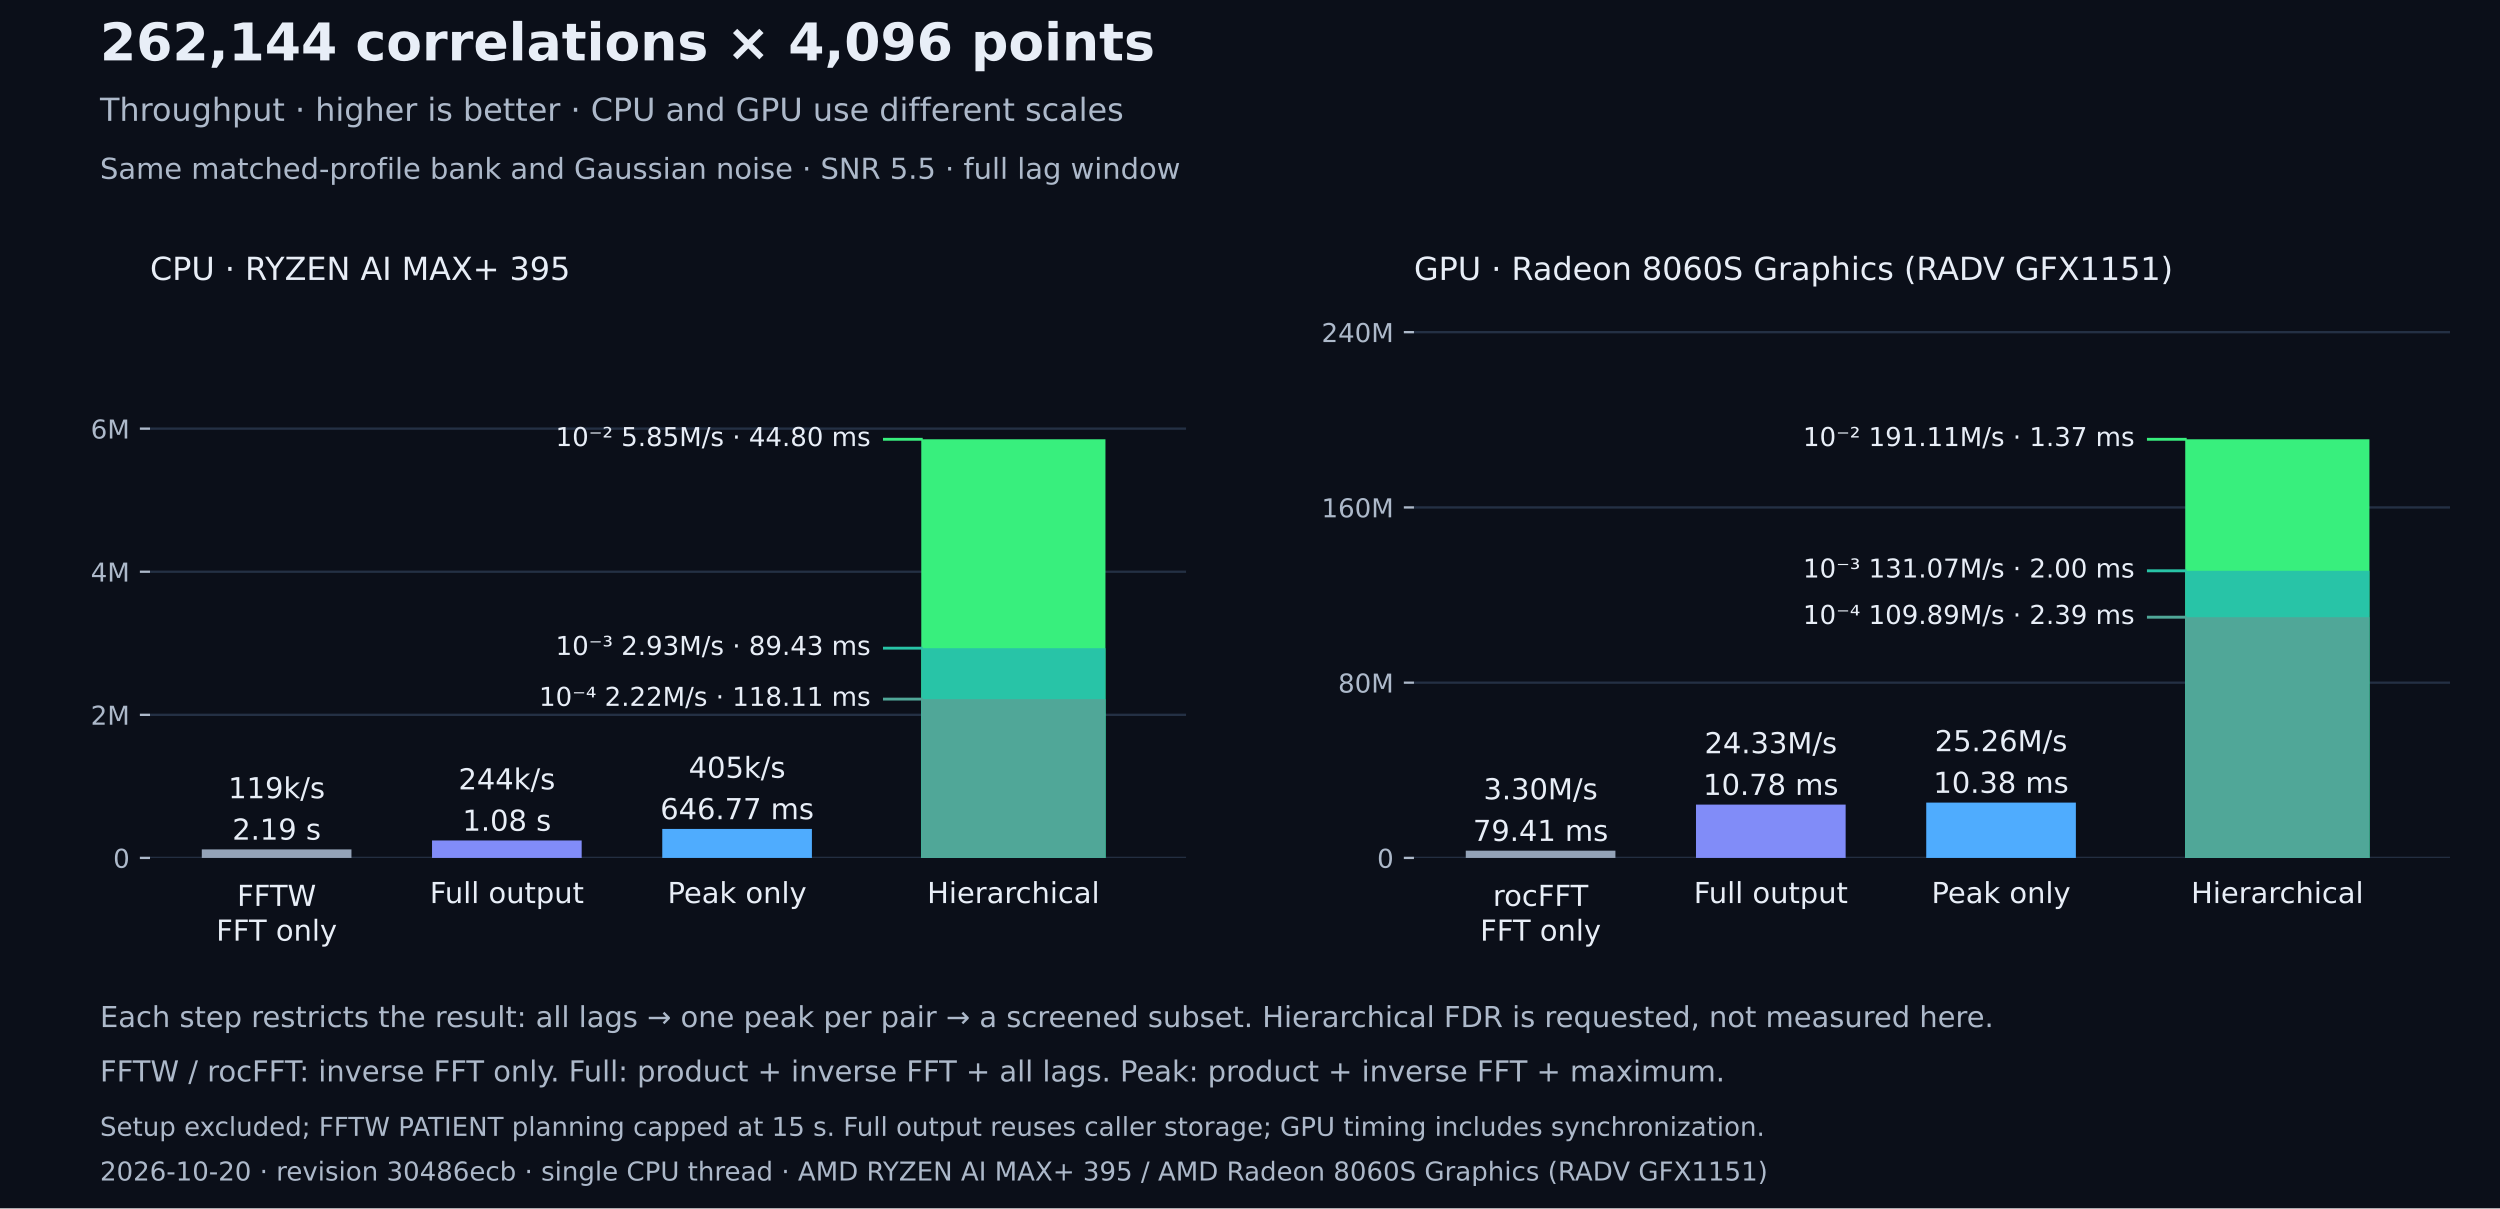
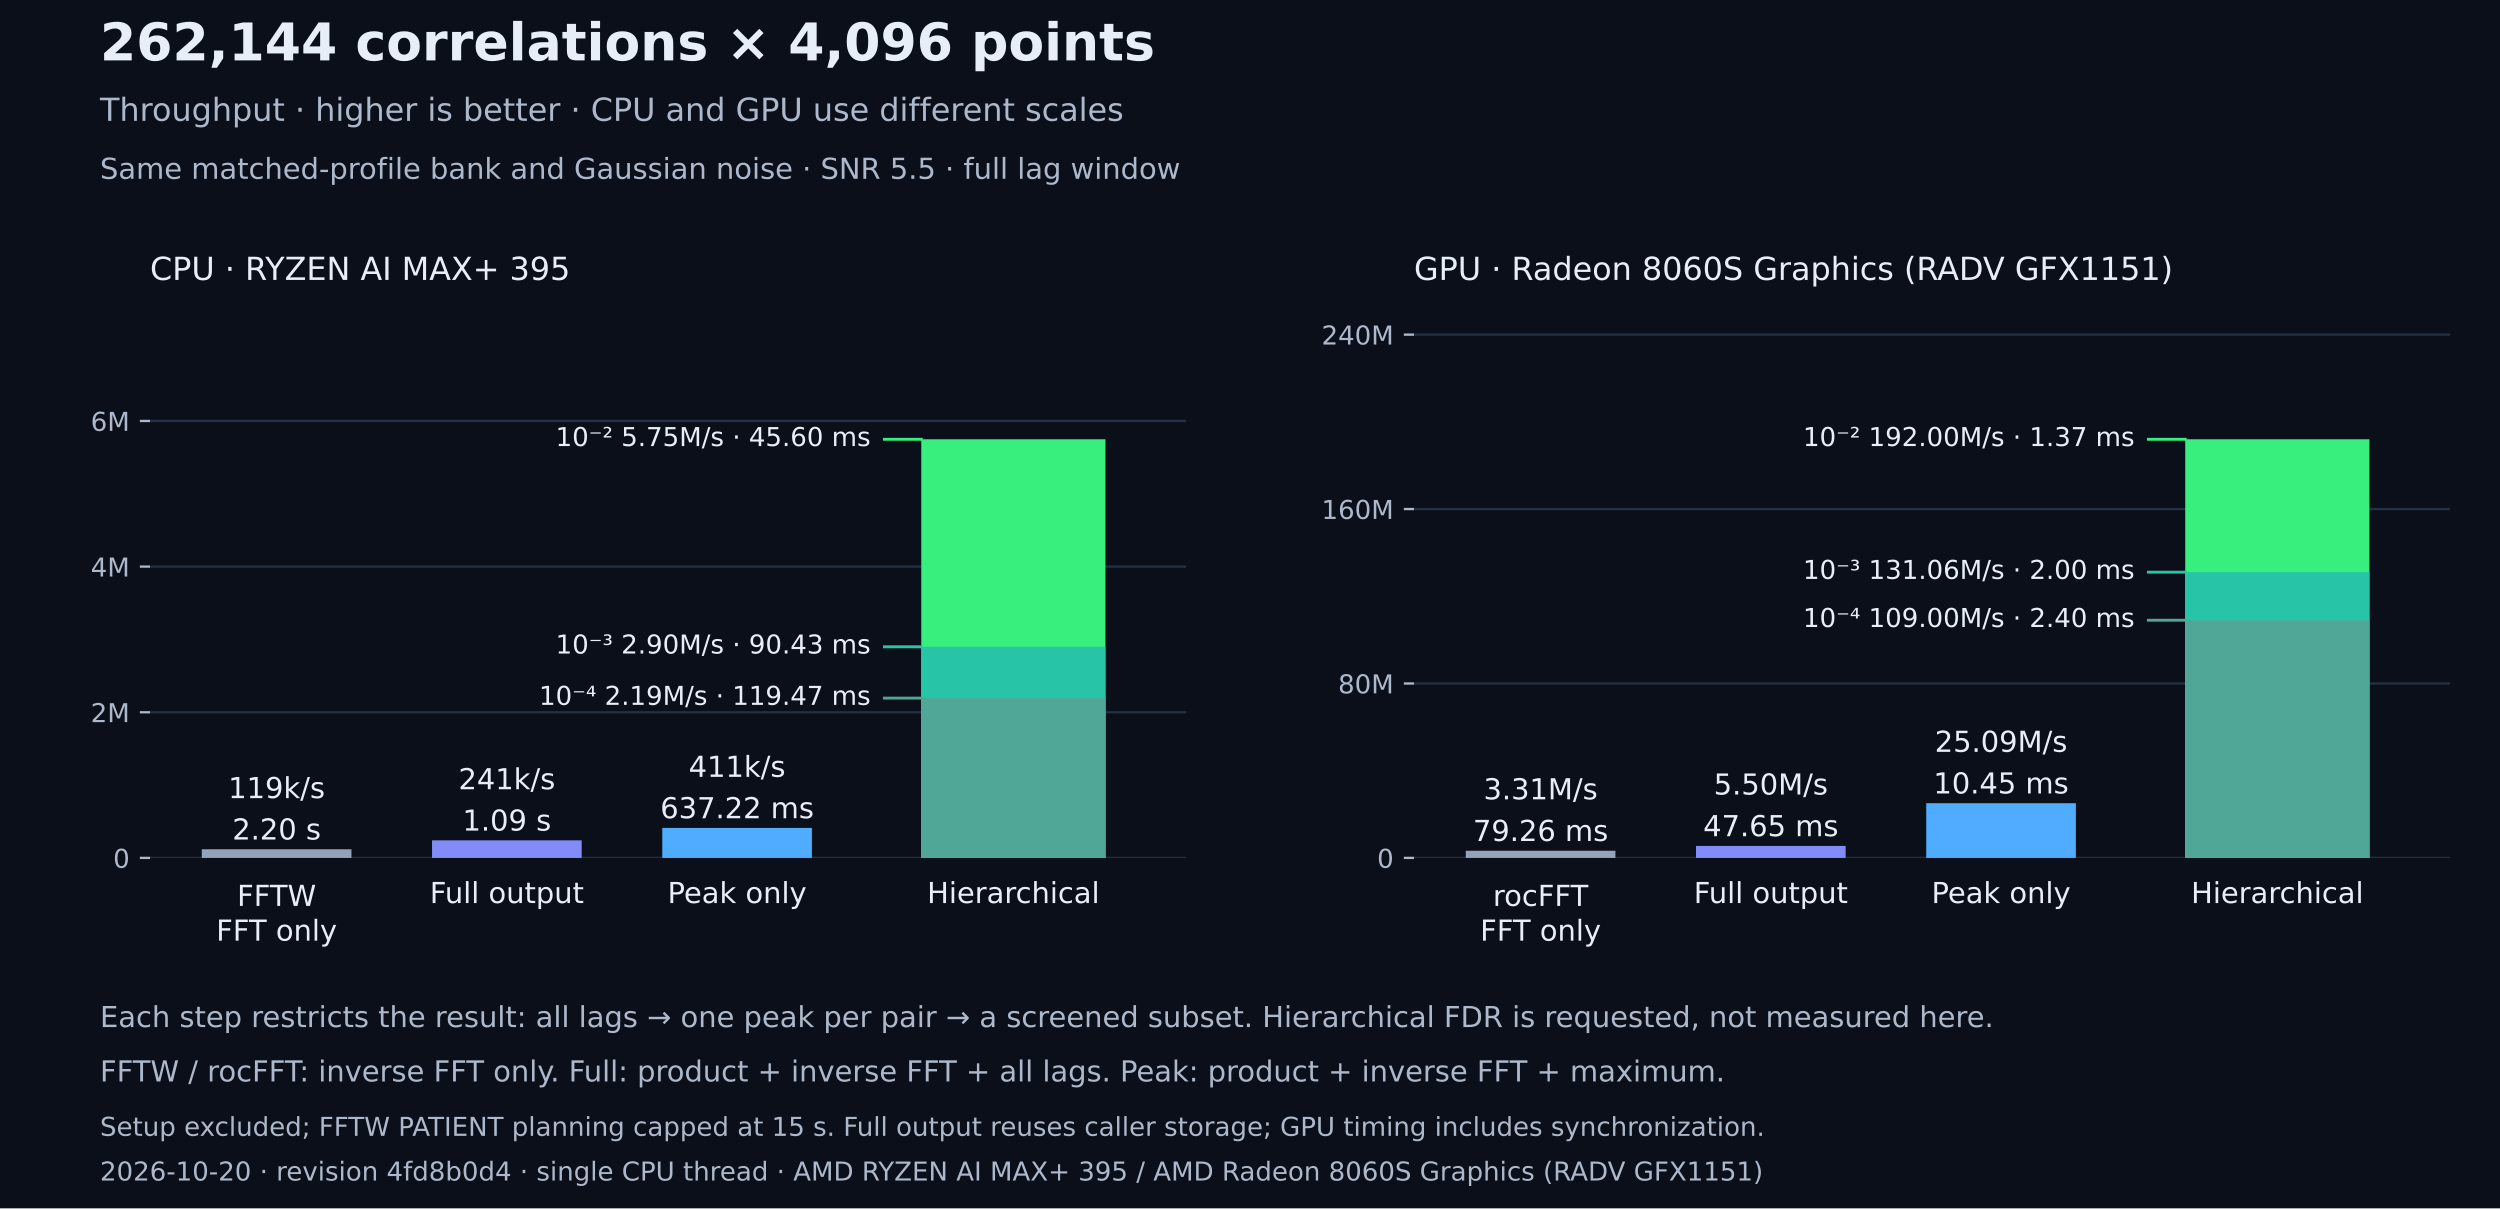
<svg xmlns="http://www.w3.org/2000/svg" xmlns:xlink="http://www.w3.org/1999/xlink" width="864pt" height="417.6pt" viewBox="0 0 864 417.6" version="1.1">
  <defs>
    <style type="text/css">*{stroke-linejoin: round; stroke-linecap: butt}</style>
  </defs>
  <g id="figure_1">
    <g id="patch_1">
      <path d="M 0 417.6 L 864 417.6 L 864 0 L 0 0 z " style="fill: #0b0f19" />
    </g>
    <g id="axes_1">
      <g id="patch_2">
        <path d="M 51.84 296.496 L 409.894 296.496 L 409.894 112.752 L 51.84 112.752 z " style="fill: #0b0f19" />
      </g>
      <g id="matplotlib.axis_1">
        <g id="xtick_1">
          <g id="line2d_1" />
          <g id="text_1">
            <text style="font-size: 10px; font-family: 'DejaVu Sans'; fill: #e8eef7" transform="translate(81.94044 313.0946)">FFTW</text>
            <text style="font-size: 10px; font-family: 'DejaVu Sans'; fill: #e8eef7" transform="translate(74.71857 325.0974)">FFT only</text>
          </g>
        </g>
        <g id="xtick_2">
          <g id="line2d_2" />
          <g id="text_2">
            <text style="font-size: 10px; font-family: 'DejaVu Sans'; text-anchor: middle; fill: #e8eef7" x="175.17" y="312.094" transform="rotate(-0 175.1697 312.0944)">Full output</text>
          </g>
        </g>
        <g id="xtick_3">
          <g id="line2d_3" />
          <g id="text_3">
            <text style="font-size: 10px; font-family: 'DejaVu Sans'; text-anchor: middle; fill: #e8eef7" x="254.737" y="312.094" transform="rotate(-0 254.7373 312.0944)">Peak only</text>
          </g>
        </g>
        <g id="xtick_4">
          <g id="line2d_4" />
          <g id="text_4">
            <text style="font-size: 10px; font-family: 'DejaVu Sans'; text-anchor: middle; fill: #e8eef7" x="350.218" y="312.094" transform="rotate(-0 350.2184 312.0944)">Hierarchical</text>
          </g>
        </g>
      </g>
      <g id="matplotlib.axis_2">
        <g id="ytick_1">
          <g id="line2d_5">
-             <path d="M 51.84 296.496 L 409.894 296.496 " clip-path="url(#pb34489ea10)" style="fill: none; stroke: #243044; stroke-width: 0.8; stroke-linecap: square" />
+             <path d="M 51.84 296.496 L 409.894 296.496 " clip-path="url(#pfc8bc5081e)" style="fill: none; stroke: #243044; stroke-width: 0.8; stroke-linecap: square" />
          </g>
          <g id="line2d_6">
            <defs>
-               <path id="mb69e6f21cb" d="M 0 0 L -3.5 0 " style="stroke: #adb9ca; stroke-width: 0.8" />
+               <path id="m6a91ba632f" d="M 0 0 L -3.5 0 " style="stroke: #adb9ca; stroke-width: 0.8" />
            </defs>
            <g>
-               <use xlink:href="#mb69e6f21cb" x="51.84" y="296.496" style="fill: #adb9ca; stroke: #adb9ca; stroke-width: 0.8" />
+               <use xlink:href="#m6a91ba632f" x="51.84" y="296.496" style="fill: #adb9ca; stroke: #adb9ca; stroke-width: 0.8" />
            </g>
          </g>
          <g id="text_5">
            <text style="font-size: 9px; font-family: 'DejaVu Sans'; text-anchor: end; fill: #adb9ca" x="44.84" y="299.915" transform="rotate(-0 44.84 299.9149)">0</text>
          </g>
        </g>
        <g id="ytick_2">
          <g id="line2d_7">
-             <path d="M 51.84 247.042 L 409.894 247.042 " clip-path="url(#pb34489ea10)" style="fill: none; stroke: #243044; stroke-width: 0.8; stroke-linecap: square" />
+             <path d="M 51.84 246.158 L 409.894 246.158 " clip-path="url(#pfc8bc5081e)" style="fill: none; stroke: #243044; stroke-width: 0.8; stroke-linecap: square" />
          </g>
          <g id="line2d_8">
            <g>
-               <use xlink:href="#mb69e6f21cb" x="51.84" y="247.042" style="fill: #adb9ca; stroke: #adb9ca; stroke-width: 0.8" />
+               <use xlink:href="#m6a91ba632f" x="51.84" y="246.158" style="fill: #adb9ca; stroke: #adb9ca; stroke-width: 0.8" />
            </g>
          </g>
          <g id="text_6">
-             <text style="font-size: 9px; font-family: 'DejaVu Sans'; text-anchor: end; fill: #adb9ca" x="44.84" y="250.461" transform="rotate(-0 44.84 250.4613)">2M</text>
+             <text style="font-size: 9px; font-family: 'DejaVu Sans'; text-anchor: end; fill: #adb9ca" x="44.84" y="249.577" transform="rotate(-0 44.84 249.5766)">2M</text>
          </g>
        </g>
        <g id="ytick_3">
          <g id="line2d_9">
-             <path d="M 51.84 197.589 L 409.894 197.589 " clip-path="url(#pb34489ea10)" style="fill: none; stroke: #243044; stroke-width: 0.8; stroke-linecap: square" />
+             <path d="M 51.84 195.819 L 409.894 195.819 " clip-path="url(#pfc8bc5081e)" style="fill: none; stroke: #243044; stroke-width: 0.8; stroke-linecap: square" />
          </g>
          <g id="line2d_10">
            <g>
-               <use xlink:href="#mb69e6f21cb" x="51.84" y="197.589" style="fill: #adb9ca; stroke: #adb9ca; stroke-width: 0.8" />
+               <use xlink:href="#m6a91ba632f" x="51.84" y="195.819" style="fill: #adb9ca; stroke: #adb9ca; stroke-width: 0.8" />
            </g>
          </g>
          <g id="text_7">
-             <text style="font-size: 9px; font-family: 'DejaVu Sans'; text-anchor: end; fill: #adb9ca" x="44.84" y="201.008" transform="rotate(-0 44.84 201.0077)">4M</text>
+             <text style="font-size: 9px; font-family: 'DejaVu Sans'; text-anchor: end; fill: #adb9ca" x="44.84" y="199.238" transform="rotate(-0 44.84 199.2382)">4M</text>
          </g>
        </g>
        <g id="ytick_4">
          <g id="line2d_11">
-             <path d="M 51.84 148.135 L 409.894 148.135 " clip-path="url(#pb34489ea10)" style="fill: none; stroke: #243044; stroke-width: 0.8; stroke-linecap: square" />
+             <path d="M 51.84 145.481 L 409.894 145.481 " clip-path="url(#pfc8bc5081e)" style="fill: none; stroke: #243044; stroke-width: 0.8; stroke-linecap: square" />
          </g>
          <g id="line2d_12">
            <g>
-               <use xlink:href="#mb69e6f21cb" x="51.84" y="148.135" style="fill: #adb9ca; stroke: #adb9ca; stroke-width: 0.8" />
+               <use xlink:href="#m6a91ba632f" x="51.84" y="145.481" style="fill: #adb9ca; stroke: #adb9ca; stroke-width: 0.8" />
            </g>
          </g>
          <g id="text_8">
-             <text style="font-size: 9px; font-family: 'DejaVu Sans'; text-anchor: end; fill: #adb9ca" x="44.84" y="151.554" transform="rotate(-0 44.84 151.5541)">6M</text>
+             <text style="font-size: 9px; font-family: 'DejaVu Sans'; text-anchor: end; fill: #adb9ca" x="44.84" y="148.9" transform="rotate(-0 44.84 148.8999)">6M</text>
          </g>
        </g>
      </g>
      <g id="patch_3">
-         <path d="M 69.743 296.496 L 121.462 296.496 L 121.462 293.542 L 69.743 293.542 z " clip-path="url(#pb34489ea10)" style="fill: #94a3b8" />
+         <path d="M 69.743 296.496 L 121.462 296.496 L 121.462 293.495 L 69.743 293.495 z " clip-path="url(#pfc8bc5081e)" style="fill: #94a3b8" />
      </g>
      <g id="text_9">
-         <text style="font-size: 10px; font-family: 'DejaVu Sans'; fill: #e8eef7" transform="translate(78.87404 275.8769)">119k/s</text>
-         <text style="font-size: 10px; font-family: 'DejaVu Sans'; fill: #e8eef7" transform="translate(80.2756 290.1816)">2.19 s</text>
+         <text style="font-size: 10px; font-family: 'DejaVu Sans'; fill: #e8eef7" transform="translate(78.87404 275.8303)">119k/s</text>
+         <text style="font-size: 10px; font-family: 'DejaVu Sans'; fill: #e8eef7" transform="translate(80.2756 290.135)">2.20 s</text>
      </g>
      <g id="patch_4">
-         <path d="M 149.31 296.496 L 201.029 296.496 L 201.029 290.471 L 149.31 290.471 z " clip-path="url(#pb34489ea10)" style="fill: #818cf8" />
+         <path d="M 149.31 296.496 L 201.029 296.496 L 201.029 290.426 L 149.31 290.426 z " clip-path="url(#pfc8bc5081e)" style="fill: #818cf8" />
      </g>
      <g id="text_10">
-         <text style="font-size: 10px; font-family: 'DejaVu Sans'; fill: #e8eef7" transform="translate(158.4416 272.806)">244k/s</text>
-         <text style="font-size: 10px; font-family: 'DejaVu Sans'; fill: #e8eef7" transform="translate(159.8432 287.1107)">1.08 s</text>
+         <text style="font-size: 10px; font-family: 'DejaVu Sans'; fill: #e8eef7" transform="translate(158.4416 272.761)">241k/s</text>
+         <text style="font-size: 10px; font-family: 'DejaVu Sans'; fill: #e8eef7" transform="translate(159.8432 287.0657)">1.09 s</text>
      </g>
      <g id="patch_5">
-         <path d="M 228.878 296.496 L 280.597 296.496 L 280.597 286.474 L 228.878 286.474 z " clip-path="url(#pb34489ea10)" style="fill: #4facfe" />
+         <path d="M 228.878 296.496 L 280.597 296.496 L 280.597 286.142 L 228.878 286.142 z " clip-path="url(#pfc8bc5081e)" style="fill: #4facfe" />
      </g>
      <g id="text_11">
-         <text style="font-size: 10px; font-family: 'DejaVu Sans'; fill: #e8eef7" transform="translate(238.0092 268.8091)">405k/s</text>
-         <text style="font-size: 10px; font-family: 'DejaVu Sans'; fill: #e8eef7" transform="translate(228.1779 283.1138)">646.77 ms</text>
+         <text style="font-size: 10px; font-family: 'DejaVu Sans'; fill: #e8eef7" transform="translate(238.0092 268.4769)">411k/s</text>
+         <text style="font-size: 10px; font-family: 'DejaVu Sans'; fill: #e8eef7" transform="translate(228.1779 282.7815)">637.22 ms</text>
      </g>
      <g id="patch_6">
-         <path d="M 318.391 296.496 L 382.045 296.496 L 382.045 151.816 L 318.391 151.816 z " clip-path="url(#pb34489ea10)" style="fill: #38ef7d" />
+         <path d="M 318.391 296.496 L 382.045 296.496 L 382.045 151.816 L 318.391 151.816 z " clip-path="url(#pfc8bc5081e)" style="fill: #38ef7d" />
      </g>
      <g id="text_12">
-         <text style="font-size: 9px; font-family: 'DejaVu Sans'; text-anchor: end; fill: #e8eef7" x="300.886" y="154.154" transform="rotate(-0 300.8865 154.1536)">10⁻²  5.85M/s · 44.80 ms</text>
+         <text style="font-size: 9px; font-family: 'DejaVu Sans'; text-anchor: end; fill: #e8eef7" x="300.886" y="154.154" transform="rotate(-0 300.8865 154.1536)">10⁻²  5.75M/s · 45.60 ms</text>
      </g>
      <g id="patch_7">
-         <path d="M 318.391 296.496 L 382.045 296.496 L 382.045 224.014 L 318.391 224.014 z " clip-path="url(#pb34489ea10)" style="fill: #28c4a7" />
+         <path d="M 318.391 296.496 L 382.045 296.496 L 382.045 223.53 L 318.391 223.53 z " clip-path="url(#pfc8bc5081e)" style="fill: #28c4a7" />
      </g>
      <g id="text_13">
-         <text style="font-size: 9px; font-family: 'DejaVu Sans'; text-anchor: end; fill: #e8eef7" x="300.886" y="226.351" transform="rotate(-0 300.8865 226.3515)">10⁻³  2.93M/s · 89.43 ms</text>
+         <text style="font-size: 9px; font-family: 'DejaVu Sans'; text-anchor: end; fill: #e8eef7" x="300.886" y="225.868" transform="rotate(-0 300.8865 225.868)">10⁻³  2.90M/s · 90.43 ms</text>
      </g>
      <g id="patch_8">
-         <path d="M 318.391 296.496 L 382.045 296.496 L 382.045 241.613 L 318.391 241.613 z " clip-path="url(#pb34489ea10)" style="fill: #50a798" />
+         <path d="M 318.391 296.496 L 382.045 296.496 L 382.045 241.268 L 318.391 241.268 z " clip-path="url(#pfc8bc5081e)" style="fill: #50a798" />
      </g>
      <g id="text_14">
-         <text style="font-size: 9px; font-family: 'DejaVu Sans'; text-anchor: end; fill: #e8eef7" x="300.886" y="243.951" transform="rotate(-0 300.8865 243.9511)">10⁻⁴  2.22M/s · 118.11 ms</text>
+         <text style="font-size: 9px; font-family: 'DejaVu Sans'; text-anchor: end; fill: #e8eef7" x="300.886" y="243.605" transform="rotate(-0 300.8865 243.6054)">10⁻⁴  2.19M/s · 119.47 ms</text>
      </g>
      <g id="text_15">
        <text style="font-size: 11px; font-family: 'DejaVu Sans'; text-anchor: start; fill: #e8eef7" x="51.84" y="96.752" transform="rotate(-0 51.84 96.752)">CPU  ·  RYZEN AI MAX+ 395</text>
      </g>
      <g id="line2d_13">
-         <path d="M 305.661 151.816 L 318.391 151.816 " clip-path="url(#pb34489ea10)" style="fill: none; stroke: #38ef7d; stroke-linecap: square" />
+         <path d="M 305.661 151.816 L 318.391 151.816 " clip-path="url(#pfc8bc5081e)" style="fill: none; stroke: #38ef7d; stroke-linecap: square" />
      </g>
      <g id="line2d_14">
-         <path d="M 305.661 224.014 L 318.391 224.014 " clip-path="url(#pb34489ea10)" style="fill: none; stroke: #28c4a7; stroke-linecap: square" />
+         <path d="M 305.661 223.53 L 318.391 223.53 " clip-path="url(#pfc8bc5081e)" style="fill: none; stroke: #28c4a7; stroke-linecap: square" />
      </g>
      <g id="line2d_15">
-         <path d="M 305.661 241.613 L 318.391 241.613 " clip-path="url(#pb34489ea10)" style="fill: none; stroke: #50a798; stroke-linecap: square" />
+         <path d="M 305.661 241.268 L 318.391 241.268 " clip-path="url(#pfc8bc5081e)" style="fill: none; stroke: #50a798; stroke-linecap: square" />
      </g>
    </g>
    <g id="axes_2">
      <g id="patch_9">
        <path d="M 488.666 296.496 L 846.72 296.496 L 846.72 112.752 L 488.666 112.752 z " style="fill: #0b0f19" />
      </g>
      <g id="matplotlib.axis_3">
        <g id="xtick_5">
          <g id="line2d_16" />
          <g id="text_16">
            <text style="font-size: 10px; font-family: 'DejaVu Sans'; fill: #e8eef7" transform="translate(515.9562 313.0946)">rocFFT</text>
            <text style="font-size: 10px; font-family: 'DejaVu Sans'; fill: #e8eef7" transform="translate(511.5445 325.0974)">FFT only</text>
          </g>
        </g>
        <g id="xtick_6">
          <g id="line2d_17" />
          <g id="text_17">
            <text style="font-size: 10px; font-family: 'DejaVu Sans'; text-anchor: middle; fill: #e8eef7" x="611.996" y="312.094" transform="rotate(-0 611.9957 312.0944)">Full output</text>
          </g>
        </g>
        <g id="xtick_7">
          <g id="line2d_18" />
          <g id="text_18">
            <text style="font-size: 10px; font-family: 'DejaVu Sans'; text-anchor: middle; fill: #e8eef7" x="691.563" y="312.094" transform="rotate(-0 691.5632 312.0944)">Peak only</text>
          </g>
        </g>
        <g id="xtick_8">
          <g id="line2d_19" />
          <g id="text_19">
            <text style="font-size: 10px; font-family: 'DejaVu Sans'; text-anchor: middle; fill: #e8eef7" x="787.044" y="312.094" transform="rotate(-0 787.0443 312.0944)">Hierarchical</text>
          </g>
        </g>
      </g>
      <g id="matplotlib.axis_4">
        <g id="ytick_5">
          <g id="line2d_20">
-             <path d="M 488.666 296.496 L 846.72 296.496 " clip-path="url(#pf8e291fe41)" style="fill: none; stroke: #243044; stroke-width: 0.8; stroke-linecap: square" />
+             <path d="M 488.666 296.496 L 846.72 296.496 " clip-path="url(#p66427b8d64)" style="fill: none; stroke: #243044; stroke-width: 0.8; stroke-linecap: square" />
          </g>
          <g id="line2d_21">
            <g>
-               <use xlink:href="#mb69e6f21cb" x="488.666" y="296.496" style="fill: #adb9ca; stroke: #adb9ca; stroke-width: 0.8" />
+               <use xlink:href="#m6a91ba632f" x="488.666" y="296.496" style="fill: #adb9ca; stroke: #adb9ca; stroke-width: 0.8" />
            </g>
          </g>
          <g id="text_20">
            <text style="font-size: 9px; font-family: 'DejaVu Sans'; text-anchor: end; fill: #adb9ca" x="481.666" y="299.915" transform="rotate(-0 481.6659 299.9149)">0</text>
          </g>
        </g>
        <g id="ytick_6">
          <g id="line2d_22">
-             <path d="M 488.666 235.932 L 846.72 235.932 " clip-path="url(#pf8e291fe41)" style="fill: none; stroke: #243044; stroke-width: 0.8; stroke-linecap: square" />
+             <path d="M 488.666 236.212 L 846.72 236.212 " clip-path="url(#p66427b8d64)" style="fill: none; stroke: #243044; stroke-width: 0.8; stroke-linecap: square" />
          </g>
          <g id="line2d_23">
            <g>
-               <use xlink:href="#mb69e6f21cb" x="488.666" y="235.932" style="fill: #adb9ca; stroke: #adb9ca; stroke-width: 0.8" />
+               <use xlink:href="#m6a91ba632f" x="488.666" y="236.212" style="fill: #adb9ca; stroke: #adb9ca; stroke-width: 0.8" />
            </g>
          </g>
          <g id="text_21">
-             <text style="font-size: 9px; font-family: 'DejaVu Sans'; text-anchor: end; fill: #adb9ca" x="481.666" y="239.351" transform="rotate(-0 481.6659 239.351)">80M</text>
+             <text style="font-size: 9px; font-family: 'DejaVu Sans'; text-anchor: end; fill: #adb9ca" x="481.666" y="239.631" transform="rotate(-0 481.6659 239.6308)">80M</text>
          </g>
        </g>
        <g id="ytick_7">
          <g id="line2d_24">
-             <path d="M 488.666 175.368 L 846.72 175.368 " clip-path="url(#pf8e291fe41)" style="fill: none; stroke: #243044; stroke-width: 0.8; stroke-linecap: square" />
+             <path d="M 488.666 175.928 L 846.72 175.928 " clip-path="url(#p66427b8d64)" style="fill: none; stroke: #243044; stroke-width: 0.8; stroke-linecap: square" />
          </g>
          <g id="line2d_25">
            <g>
-               <use xlink:href="#mb69e6f21cb" x="488.666" y="175.368" style="fill: #adb9ca; stroke: #adb9ca; stroke-width: 0.8" />
+               <use xlink:href="#m6a91ba632f" x="488.666" y="175.928" style="fill: #adb9ca; stroke: #adb9ca; stroke-width: 0.8" />
            </g>
          </g>
          <g id="text_22">
-             <text style="font-size: 9px; font-family: 'DejaVu Sans'; text-anchor: end; fill: #adb9ca" x="481.666" y="178.787" transform="rotate(-0 481.6659 178.787)">160M</text>
+             <text style="font-size: 9px; font-family: 'DejaVu Sans'; text-anchor: end; fill: #adb9ca" x="481.666" y="179.347" transform="rotate(-0 481.6659 179.3467)">160M</text>
          </g>
        </g>
        <g id="ytick_8">
          <g id="line2d_26">
-             <path d="M 488.666 114.804 L 846.72 114.804 " clip-path="url(#pf8e291fe41)" style="fill: none; stroke: #243044; stroke-width: 0.8; stroke-linecap: square" />
+             <path d="M 488.666 115.644 L 846.72 115.644 " clip-path="url(#p66427b8d64)" style="fill: none; stroke: #243044; stroke-width: 0.8; stroke-linecap: square" />
          </g>
          <g id="line2d_27">
            <g>
-               <use xlink:href="#mb69e6f21cb" x="488.666" y="114.804" style="fill: #adb9ca; stroke: #adb9ca; stroke-width: 0.8" />
+               <use xlink:href="#m6a91ba632f" x="488.666" y="115.644" style="fill: #adb9ca; stroke: #adb9ca; stroke-width: 0.8" />
            </g>
          </g>
          <g id="text_23">
-             <text style="font-size: 9px; font-family: 'DejaVu Sans'; text-anchor: end; fill: #adb9ca" x="481.666" y="118.223" transform="rotate(-0 481.6659 118.223)">240M</text>
+             <text style="font-size: 9px; font-family: 'DejaVu Sans'; text-anchor: end; fill: #adb9ca" x="481.666" y="119.063" transform="rotate(-0 481.6659 119.0625)">240M</text>
          </g>
        </g>
      </g>
      <g id="patch_10">
-         <path d="M 506.569 296.496 L 558.288 296.496 L 558.288 293.997 L 506.569 293.997 z " clip-path="url(#pf8e291fe41)" style="fill: #94a3b8" />
+         <path d="M 506.569 296.496 L 558.288 296.496 L 558.288 294.004 L 506.569 294.004 z " clip-path="url(#p66427b8d64)" style="fill: #94a3b8" />
      </g>
      <g id="text_24">
-         <text style="font-size: 10px; font-family: 'DejaVu Sans'; fill: #e8eef7" transform="translate(512.6922 276.2438)">3.30M/s</text>
-         <text style="font-size: 10px; font-family: 'DejaVu Sans'; fill: #e8eef7" transform="translate(509.05 290.6368)">79.41 ms</text>
+         <text style="font-size: 10px; font-family: 'DejaVu Sans'; fill: #e8eef7" transform="translate(512.6922 276.2505)">3.31M/s</text>
+         <text style="font-size: 10px; font-family: 'DejaVu Sans'; fill: #e8eef7" transform="translate(509.05 290.6435)">79.26 ms</text>
      </g>
      <g id="patch_11">
-         <path d="M 586.136 296.496 L 637.855 296.496 L 637.855 278.08 L 586.136 278.08 z " clip-path="url(#pf8e291fe41)" style="fill: #818cf8" />
+         <path d="M 586.136 296.496 L 637.855 296.496 L 637.855 292.35 L 586.136 292.35 z " clip-path="url(#p66427b8d64)" style="fill: #818cf8" />
      </g>
      <g id="text_25">
-         <text style="font-size: 10px; font-family: 'DejaVu Sans'; fill: #e8eef7" transform="translate(589.0785 260.3271)">24.33M/s</text>
-         <text style="font-size: 10px; font-family: 'DejaVu Sans'; fill: #e8eef7" transform="translate(588.6176 274.72)">10.78 ms</text>
+         <text style="font-size: 10px; font-family: 'DejaVu Sans'; fill: #e8eef7" transform="translate(592.2597 274.597)">5.50M/s</text>
+         <text style="font-size: 10px; font-family: 'DejaVu Sans'; fill: #e8eef7" transform="translate(588.6176 288.9899)">47.65 ms</text>
      </g>
      <g id="patch_12">
-         <path d="M 665.704 296.496 L 717.423 296.496 L 717.423 277.375 L 665.704 277.375 z " clip-path="url(#pf8e291fe41)" style="fill: #4facfe" />
+         <path d="M 665.704 296.496 L 717.423 296.496 L 717.423 277.588 L 665.704 277.588 z " clip-path="url(#p66427b8d64)" style="fill: #4facfe" />
      </g>
      <g id="text_26">
-         <text style="font-size: 10px; font-family: 'DejaVu Sans'; fill: #e8eef7" transform="translate(668.6461 259.6218)">25.26M/s</text>
-         <text style="font-size: 10px; font-family: 'DejaVu Sans'; fill: #e8eef7" transform="translate(668.1851 274.0148)">10.38 ms</text>
+         <text style="font-size: 10px; font-family: 'DejaVu Sans'; fill: #e8eef7" transform="translate(668.6461 259.8348)">25.09M/s</text>
+         <text style="font-size: 10px; font-family: 'DejaVu Sans'; fill: #e8eef7" transform="translate(668.1851 274.2277)">10.45 ms</text>
      </g>
      <g id="patch_13">
-         <path d="M 755.217 296.496 L 818.871 296.496 L 818.871 151.816 L 755.217 151.816 z " clip-path="url(#pf8e291fe41)" style="fill: #38ef7d" />
+         <path d="M 755.217 296.496 L 818.871 296.496 L 818.871 151.816 L 755.217 151.816 z " clip-path="url(#p66427b8d64)" style="fill: #38ef7d" />
      </g>
      <g id="text_27">
-         <text style="font-size: 9px; font-family: 'DejaVu Sans'; text-anchor: end; fill: #e8eef7" x="737.712" y="154.154" transform="rotate(-0 737.7124 154.1536)">10⁻²  191.11M/s · 1.37 ms</text>
+         <text style="font-size: 9px; font-family: 'DejaVu Sans'; text-anchor: end; fill: #e8eef7" x="737.712" y="154.154" transform="rotate(-0 737.7124 154.1536)">10⁻²  192.00M/s · 1.37 ms</text>
      </g>
      <g id="patch_14">
-         <path d="M 755.217 296.496 L 818.871 296.496 L 818.871 197.267 L 755.217 197.267 z " clip-path="url(#pf8e291fe41)" style="fill: #28c4a7" />
+         <path d="M 755.217 296.496 L 818.871 296.496 L 818.871 197.734 L 755.217 197.734 z " clip-path="url(#p66427b8d64)" style="fill: #28c4a7" />
      </g>
      <g id="text_28">
-         <text style="font-size: 9px; font-family: 'DejaVu Sans'; text-anchor: end; fill: #e8eef7" x="737.712" y="199.605" transform="rotate(-0 737.7124 199.6048)">10⁻³  131.07M/s · 2.00 ms</text>
+         <text style="font-size: 9px; font-family: 'DejaVu Sans'; text-anchor: end; fill: #e8eef7" x="737.712" y="200.072" transform="rotate(-0 737.7124 200.0718)">10⁻³  131.06M/s · 2.00 ms</text>
      </g>
      <g id="patch_15">
-         <path d="M 755.217 296.496 L 818.871 296.496 L 818.871 213.306 L 755.217 213.306 z " clip-path="url(#pf8e291fe41)" style="fill: #50a798" />
+         <path d="M 755.217 296.496 L 818.871 296.496 L 818.871 214.356 L 755.217 214.356 z " clip-path="url(#p66427b8d64)" style="fill: #50a798" />
      </g>
      <g id="text_29">
-         <text style="font-size: 9px; font-family: 'DejaVu Sans'; text-anchor: end; fill: #e8eef7" x="737.712" y="215.644" transform="rotate(-0 737.7124 215.6439)">10⁻⁴  109.89M/s · 2.39 ms</text>
+         <text style="font-size: 9px; font-family: 'DejaVu Sans'; text-anchor: end; fill: #e8eef7" x="737.712" y="216.694" transform="rotate(-0 737.7124 216.6939)">10⁻⁴  109.00M/s · 2.40 ms</text>
      </g>
      <g id="text_30">
        <text style="font-size: 11px; font-family: 'DejaVu Sans'; text-anchor: start; fill: #e8eef7" x="488.666" y="96.752" transform="rotate(-0 488.6659 96.752)">GPU  ·  Radeon 8060S Graphics (RADV GFX1151)</text>
      </g>
      <g id="line2d_28">
-         <path d="M 742.486 151.816 L 755.217 151.816 " clip-path="url(#pf8e291fe41)" style="fill: none; stroke: #38ef7d; stroke-linecap: square" />
+         <path d="M 742.486 151.816 L 755.217 151.816 " clip-path="url(#p66427b8d64)" style="fill: none; stroke: #38ef7d; stroke-linecap: square" />
      </g>
      <g id="line2d_29">
-         <path d="M 742.486 197.267 L 755.217 197.267 " clip-path="url(#pf8e291fe41)" style="fill: none; stroke: #28c4a7; stroke-linecap: square" />
+         <path d="M 742.486 197.734 L 755.217 197.734 " clip-path="url(#p66427b8d64)" style="fill: none; stroke: #28c4a7; stroke-linecap: square" />
      </g>
      <g id="line2d_30">
-         <path d="M 742.486 213.306 L 755.217 213.306 " clip-path="url(#pf8e291fe41)" style="fill: none; stroke: #50a798; stroke-linecap: square" />
+         <path d="M 742.486 214.356 L 755.217 214.356 " clip-path="url(#p66427b8d64)" style="fill: none; stroke: #50a798; stroke-linecap: square" />
      </g>
    </g>
    <g id="text_31">
      <text style="font-weight: 700; font-size: 18px; font-family: 'DejaVu Sans'; text-anchor: start; fill: #e8eef7" x="34.56" y="20.88" transform="rotate(-0 34.56 20.88)">262,144 correlations × 4,096 points</text>
    </g>
    <g id="text_32">
      <text style="font-size: 11px; font-family: 'DejaVu Sans'; text-anchor: start; fill: #adb9ca" x="34.56" y="41.76" transform="rotate(-0 34.56 41.76)">Throughput · higher is better · CPU and GPU use different scales</text>
    </g>
    <g id="text_33">
      <text style="font-size: 10px; font-family: 'DejaVu Sans'; text-anchor: start; fill: #adb9ca" x="34.56" y="61.805" transform="rotate(-0 34.56 61.8048)">Same matched-profile bank and Gaussian noise · SNR 5.5 · full lag window</text>
    </g>
    <g id="text_34">
      <text style="font-size: 10px; font-family: 'DejaVu Sans'; text-anchor: start; fill: #adb9ca" x="34.56" y="354.96" transform="rotate(-0 34.56 354.96)">Each step restricts the result: all lags → one peak per pair → a screened subset. Hierarchical FDR is requested, not measured here.</text>
    </g>
    <g id="text_35">
      <text style="font-size: 10px; font-family: 'DejaVu Sans'; text-anchor: start; fill: #adb9ca" x="34.56" y="373.752" transform="rotate(-0 34.56 373.752)">FFTW / rocFFT: inverse FFT only. Full: product + inverse FFT + all lags. Peak: product + inverse FFT + maximum.</text>
    </g>
    <g id="text_36">
      <text style="font-size: 9px; font-family: 'DejaVu Sans'; text-anchor: start; fill: #adb9ca" x="34.56" y="392.544" transform="rotate(-0 34.56 392.544)">Setup excluded; FFTW PATIENT planning capped at 15 s. Full output reuses caller storage; GPU timing includes synchronization.</text>
    </g>
    <g id="text_37">
-       <text style="font-size: 9px; font-family: 'DejaVu Sans'; text-anchor: start; fill: #adb9ca" x="34.56" y="407.995" transform="rotate(-0 34.56 407.9952)">2026-10-20 · revision 30486ecb · single CPU thread · AMD RYZEN AI MAX+ 395 / AMD Radeon 8060S Graphics (RADV GFX1151)</text>
+       <text style="font-size: 9px; font-family: 'DejaVu Sans'; text-anchor: start; fill: #adb9ca" x="34.56" y="407.995" transform="rotate(-0 34.56 407.9952)">2026-10-20 · revision 4fd8b0d4 · single CPU thread · AMD RYZEN AI MAX+ 395 / AMD Radeon 8060S Graphics (RADV GFX1151)</text>
    </g>
  </g>
  <defs>
-     <clipPath id="pb34489ea10">
+     <clipPath id="pfc8bc5081e">
      <rect x="51.84" y="112.752" width="358.054" height="183.744" />
    </clipPath>
-     <clipPath id="pf8e291fe41">
+     <clipPath id="p66427b8d64">
      <rect x="488.666" y="112.752" width="358.054" height="183.744" />
    </clipPath>
  </defs>
</svg>
